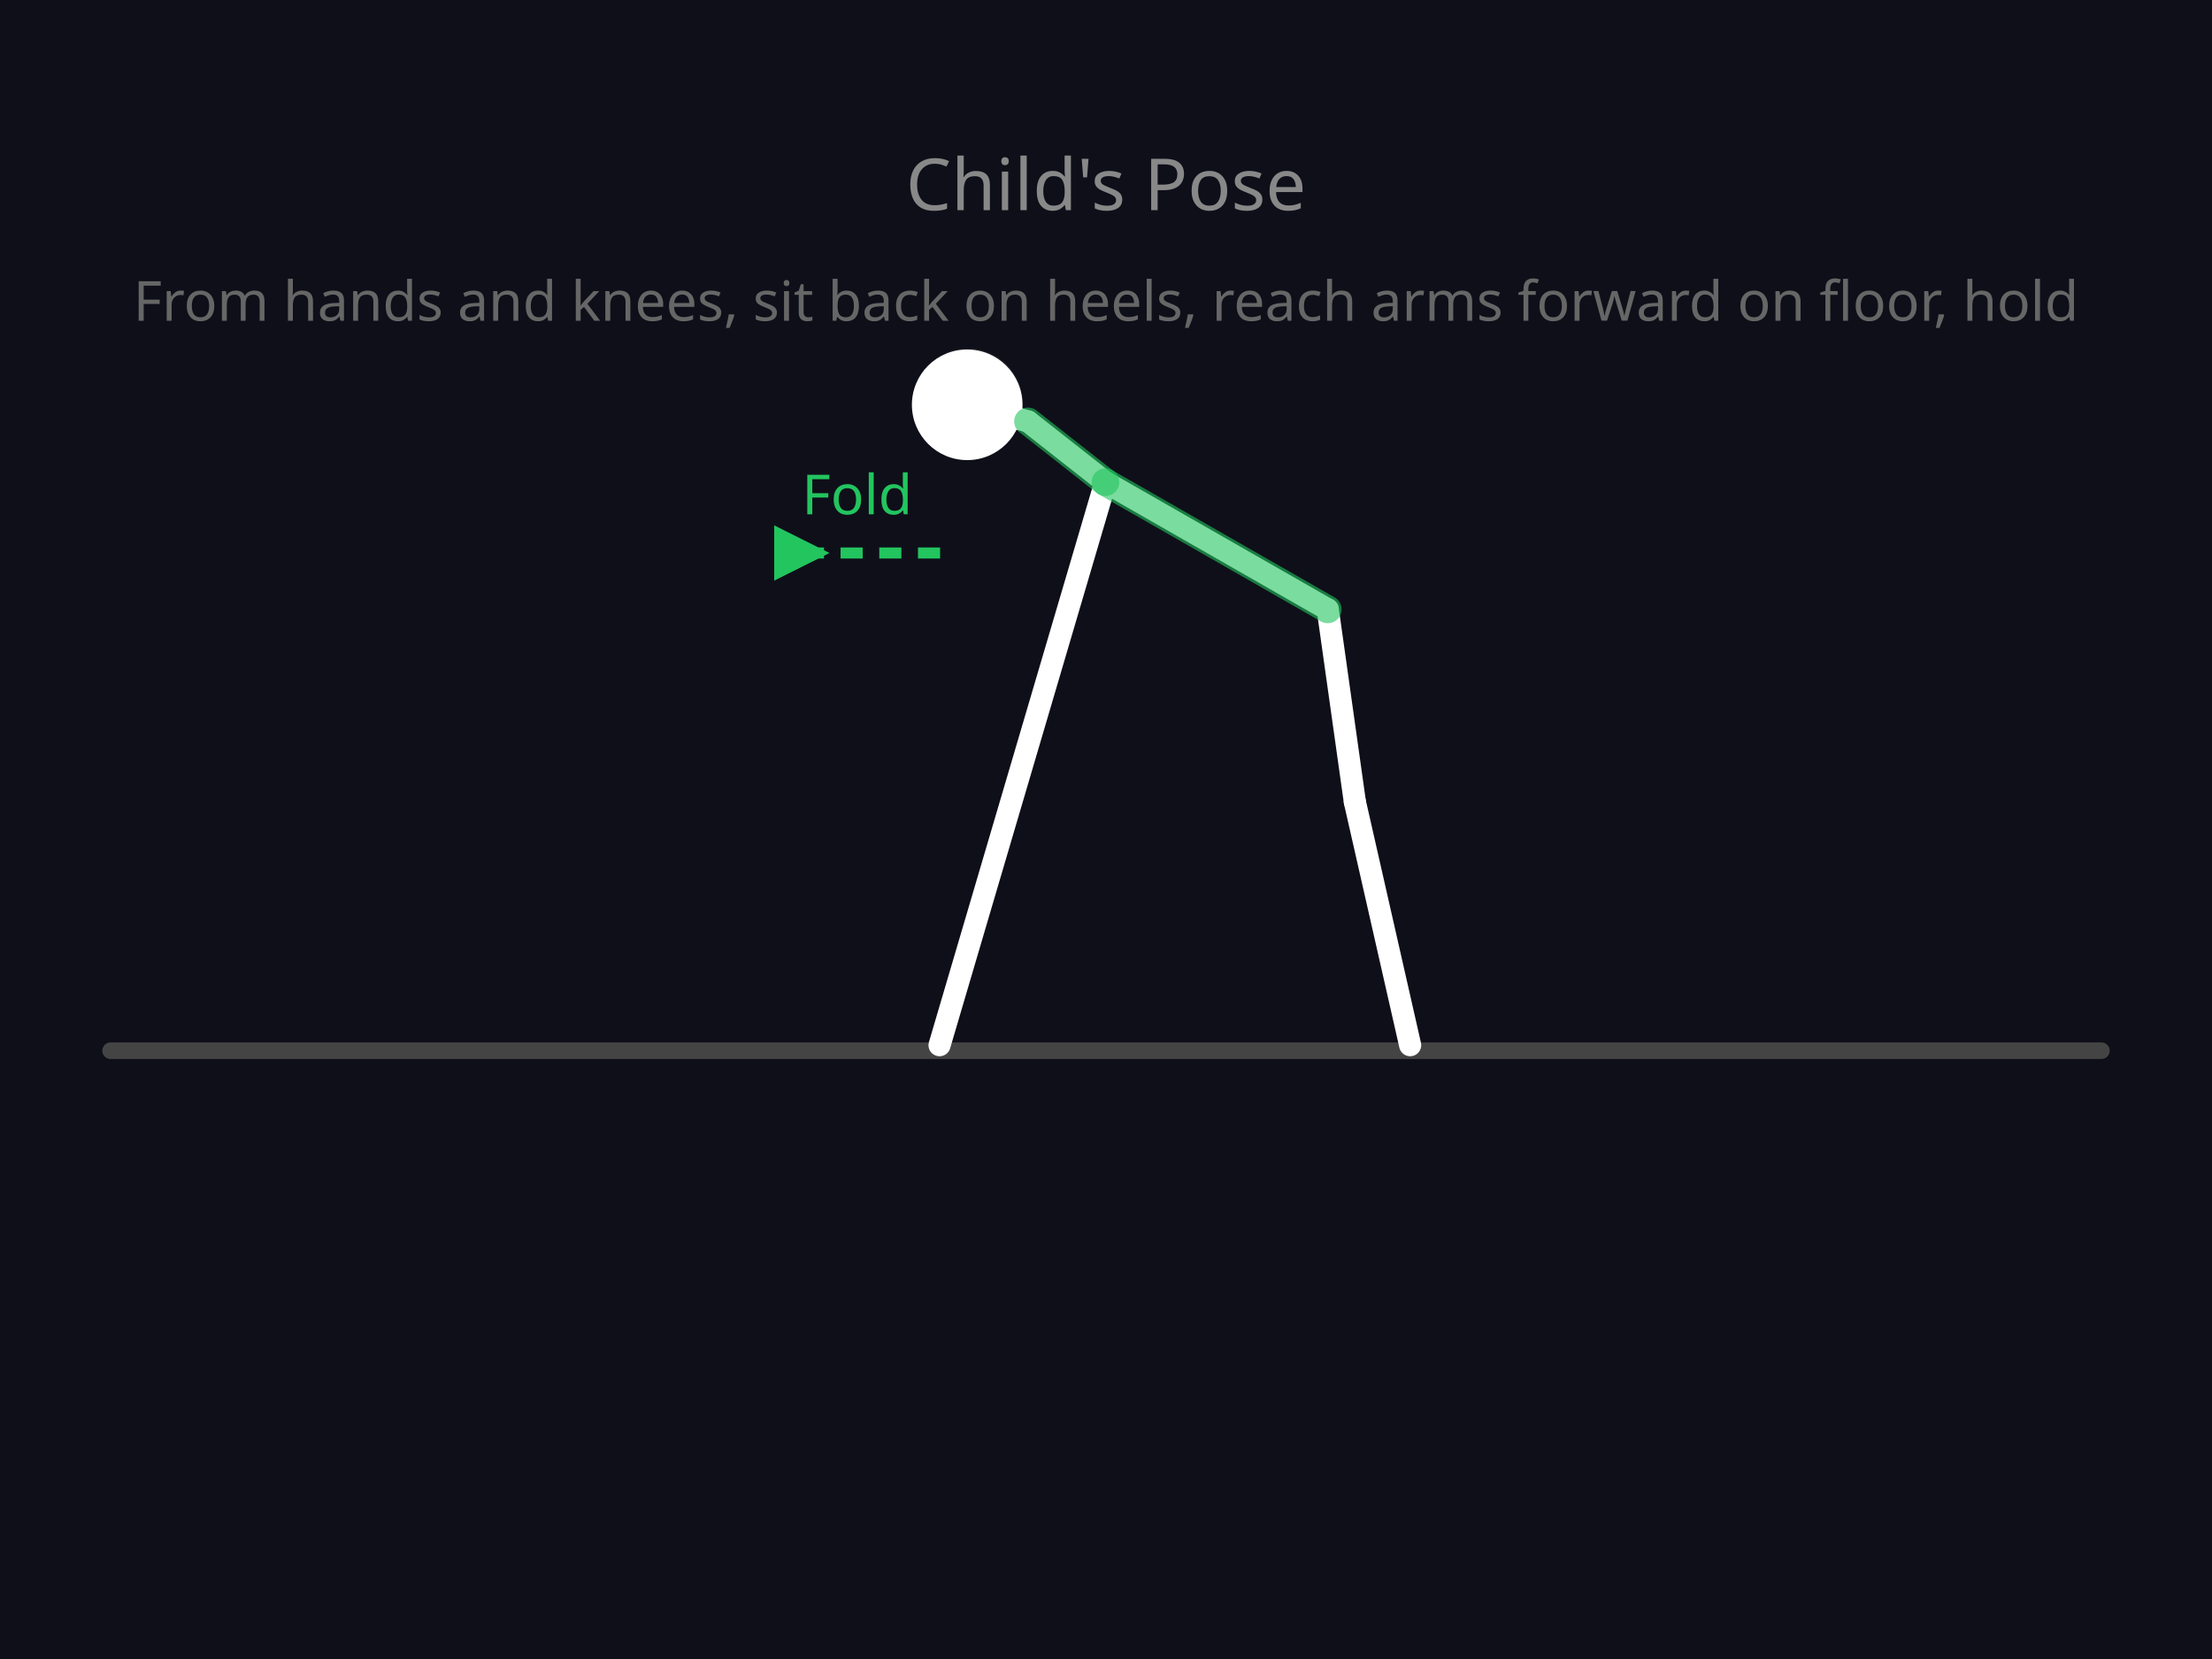
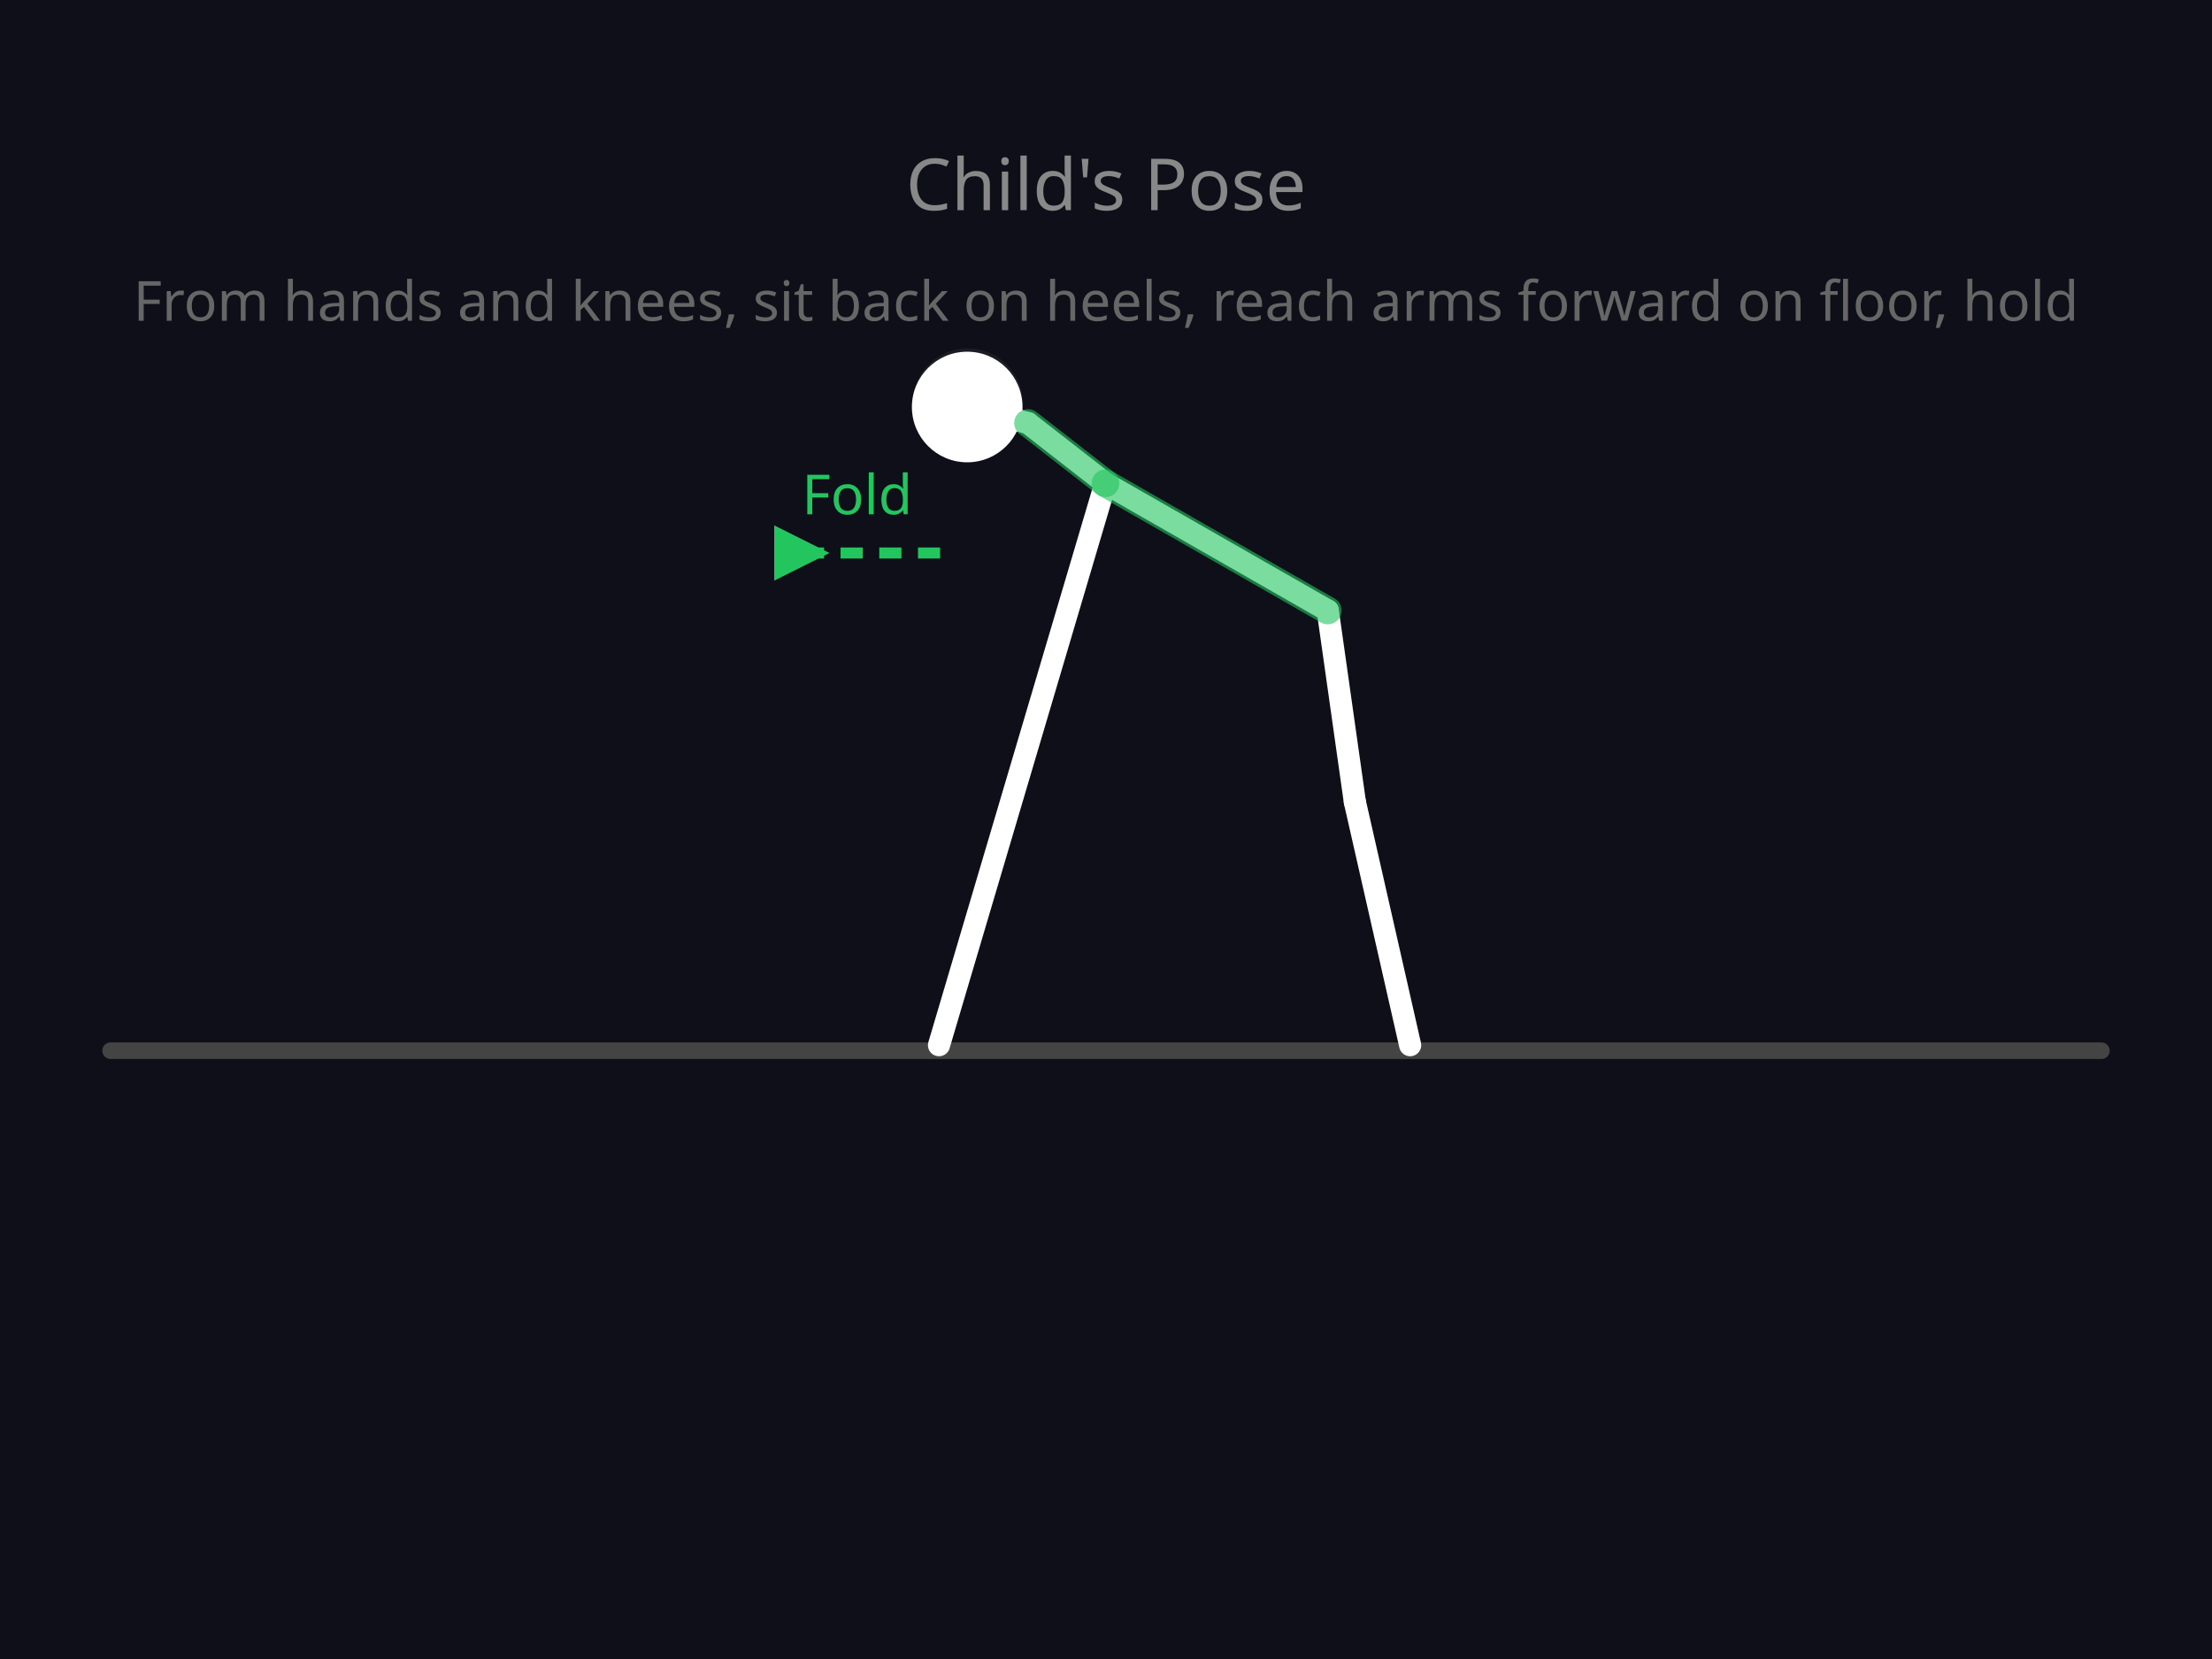
<svg xmlns="http://www.w3.org/2000/svg" viewBox="0 0 400 300">
  <rect width="400" height="300" fill="#0f0f1a" />
  <line x1="20" y1="190" x2="380" y2="190" stroke="#444" stroke-width="3" stroke-linecap="round" />
  <text x="200" y="38" fill="#888" font-size="13" font-family="sans-serif" text-anchor="middle">Child's Pose</text>
  <text x="200" y="58" fill="#666" font-size="10" font-family="sans-serif" text-anchor="middle">From hands and knees, sit back on heels, reach arms forward on floor, hold</text>
  <g stroke="#555" stroke-width="2" fill="none" stroke-linecap="round" stroke-linejoin="round" opacity="0.25">
    <circle cx="175" cy="73" r="10" fill="#444" stroke="none" />
    <line x1="175" y1="73" x2="186" y2="76" />
    <line x1="186" y1="76" x2="200" y2="87" />
    <line x1="200" y1="87" x2="240" y2="110" />
    <line x1="200" y1="87" x2="170" y2="189" />
    <line x1="240" y1="110" x2="245" y2="145" />
    <line x1="245" y1="145" x2="255" y2="189" />
  </g>
  <g stroke="#FFF" stroke-width="4" fill="none" stroke-linecap="round" stroke-linejoin="round">
-     <circle cx="174.9" cy="73.2" r="10" fill="#FFF" stroke="none" />
-     <line x1="174.9" y1="73.2" x2="185.9" y2="76.2" />
-     <line x1="185.9" y1="76.2" x2="199.9" y2="87.2" />
-     <line x1="199.9" y1="87.2" x2="240.1" y2="110.2" />
-     <line x1="199.9" y1="87.2" x2="169.9" y2="189" />
-     <line x1="240.1" y1="110.2" x2="245" y2="145" />
+     <circle cx="174.9" cy="73.6" r="10" fill="#FFF" stroke="none" />
+     <line x1="174.9" y1="73.6" x2="185.9" y2="76.5" />
+     <line x1="185.9" y1="76.5" x2="199.9" y2="87.4" />
+     <line x1="199.9" y1="87.4" x2="240.1" y2="110.4" />
+     <line x1="199.9" y1="87.4" x2="169.8" y2="189" />
+     <line x1="240.1" y1="110.4" x2="245" y2="145" />
    <line x1="245" y1="145" x2="255" y2="189" />
-     <line x1="185.9" y1="76.2" x2="199.9" y2="87.2" stroke="#22C55E" stroke-width="5" opacity="0.6" />
-     <line x1="199.9" y1="87.2" x2="240.1" y2="110.2" stroke="#22C55E" stroke-width="5" opacity="0.6" />
+     <line x1="185.9" y1="76.5" x2="199.9" y2="87.4" stroke="#22C55E" stroke-width="5" opacity="0.6" />
+     <line x1="199.9" y1="87.4" x2="240.1" y2="110.4" stroke="#22C55E" stroke-width="5" opacity="0.6" />
  </g>
  <line x1="170" y1="100" x2="140" y2="100" stroke="#22C55E" stroke-width="2" stroke-dasharray="4,3" />
  <polygon points="140,95 150,100 140,105" fill="#22C55E" />
  <text x="155" y="93" fill="#22C55E" font-size="10" text-anchor="middle" font-family="sans-serif">Fold</text>
</svg>
